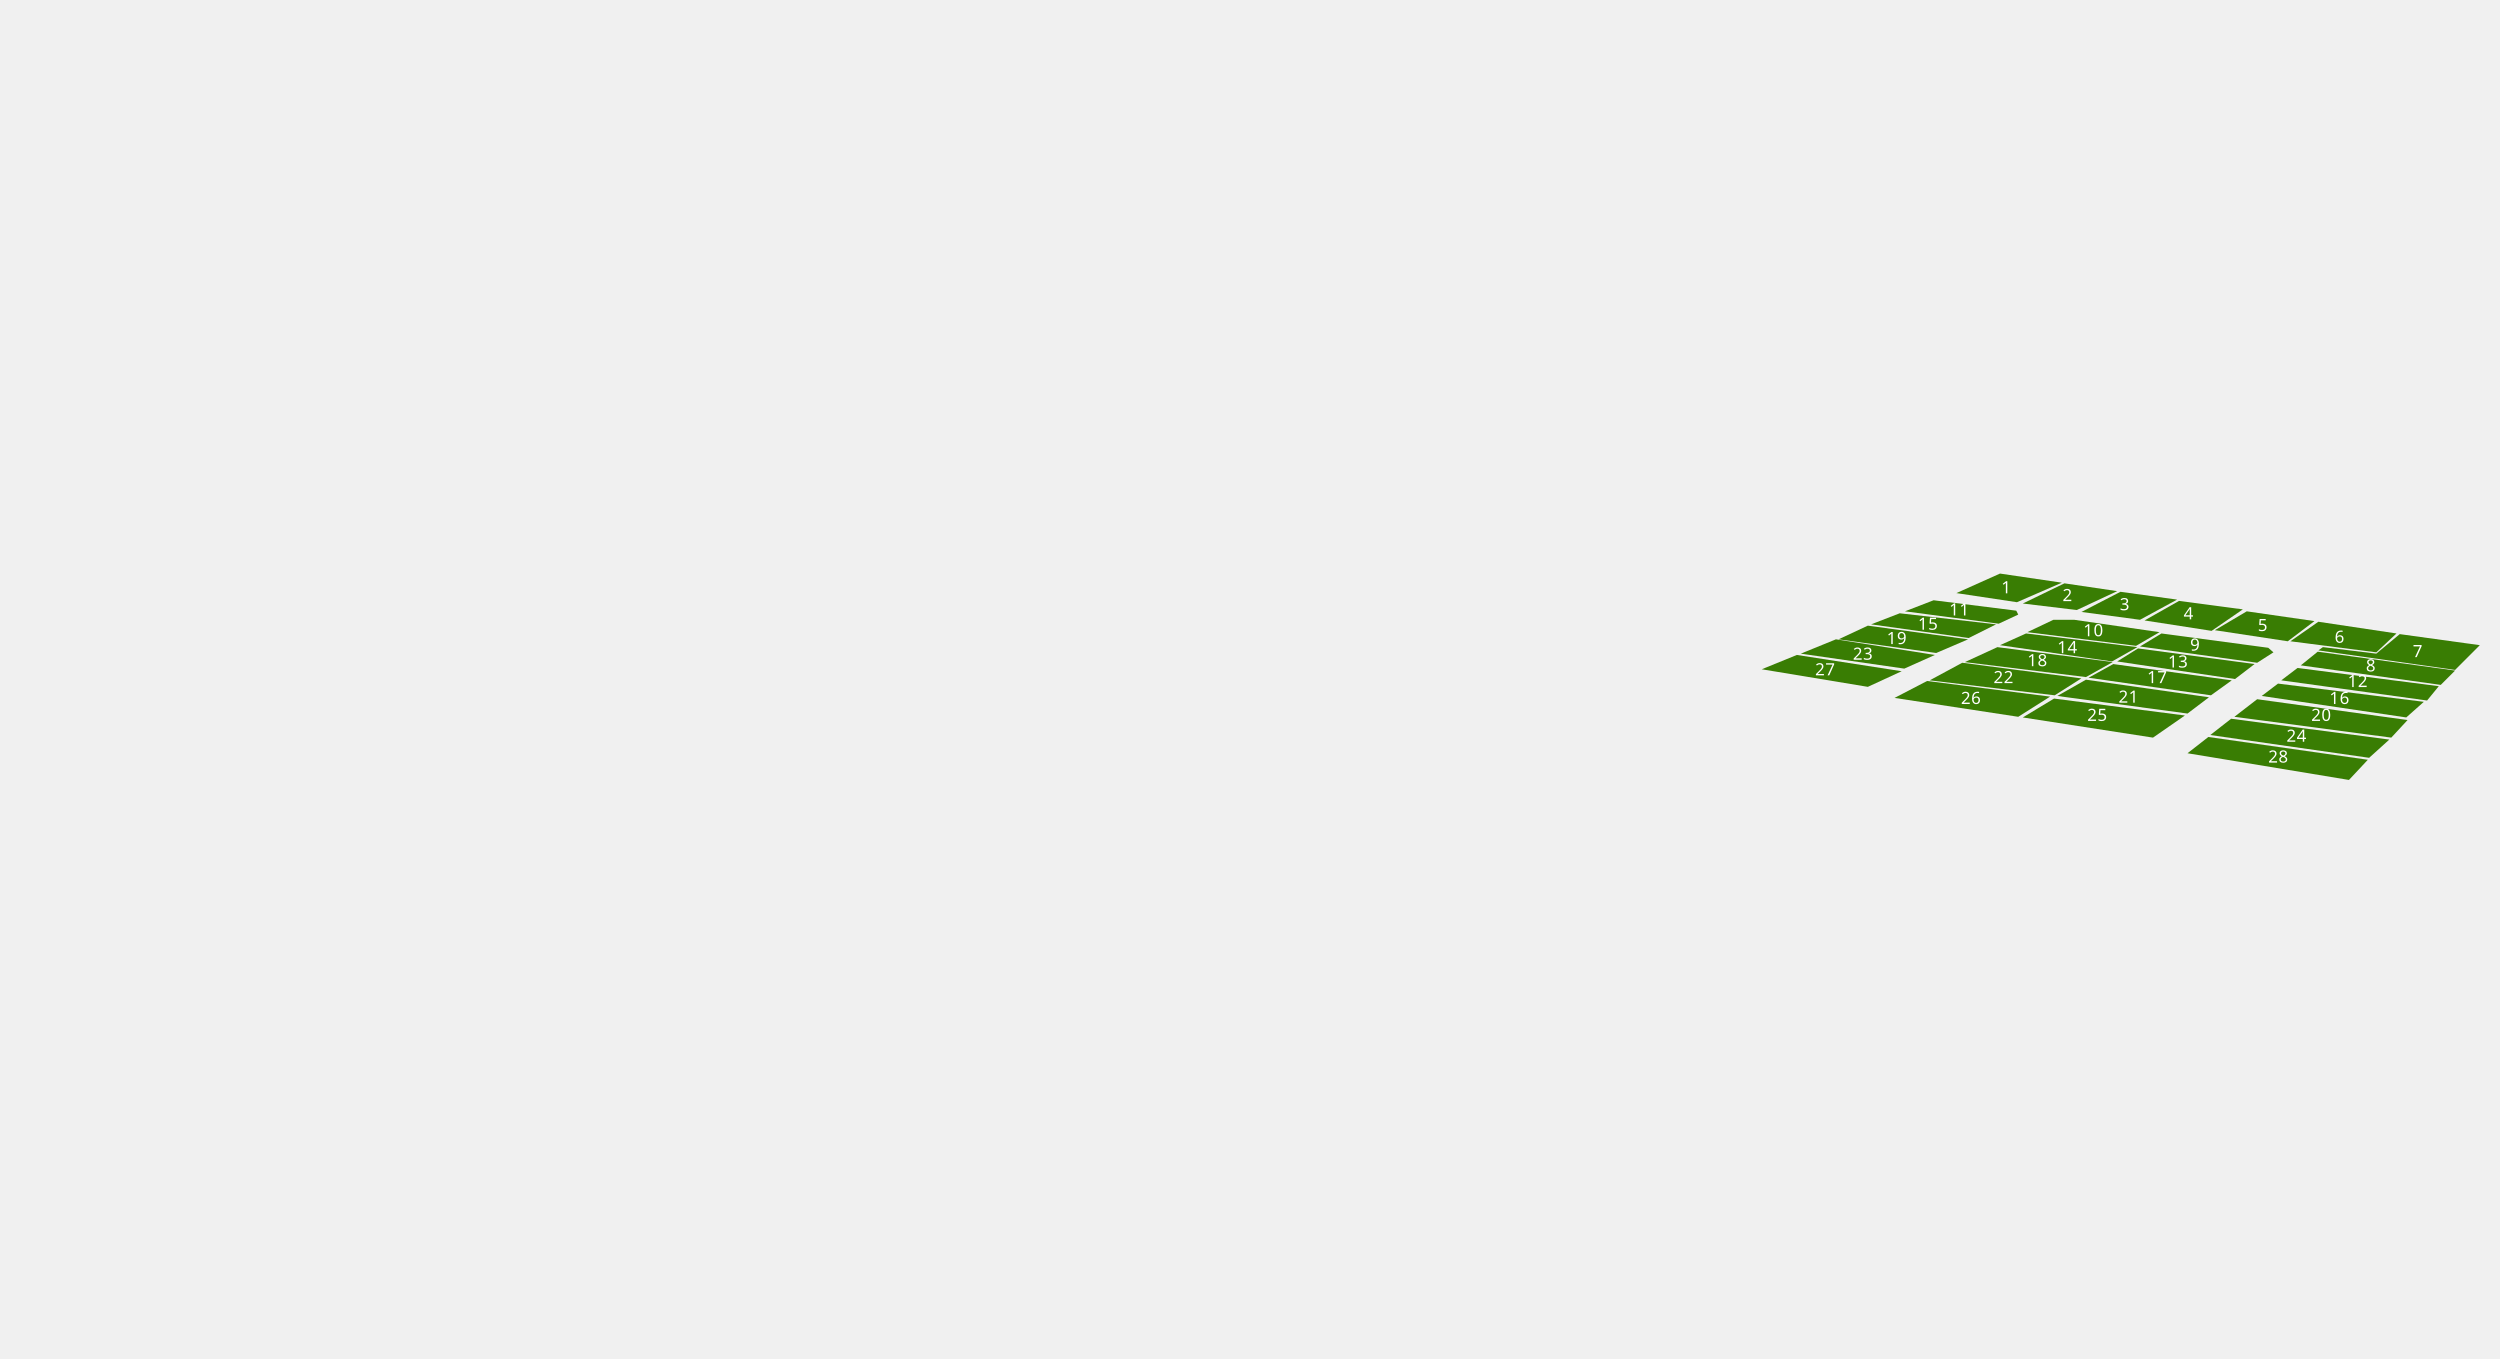
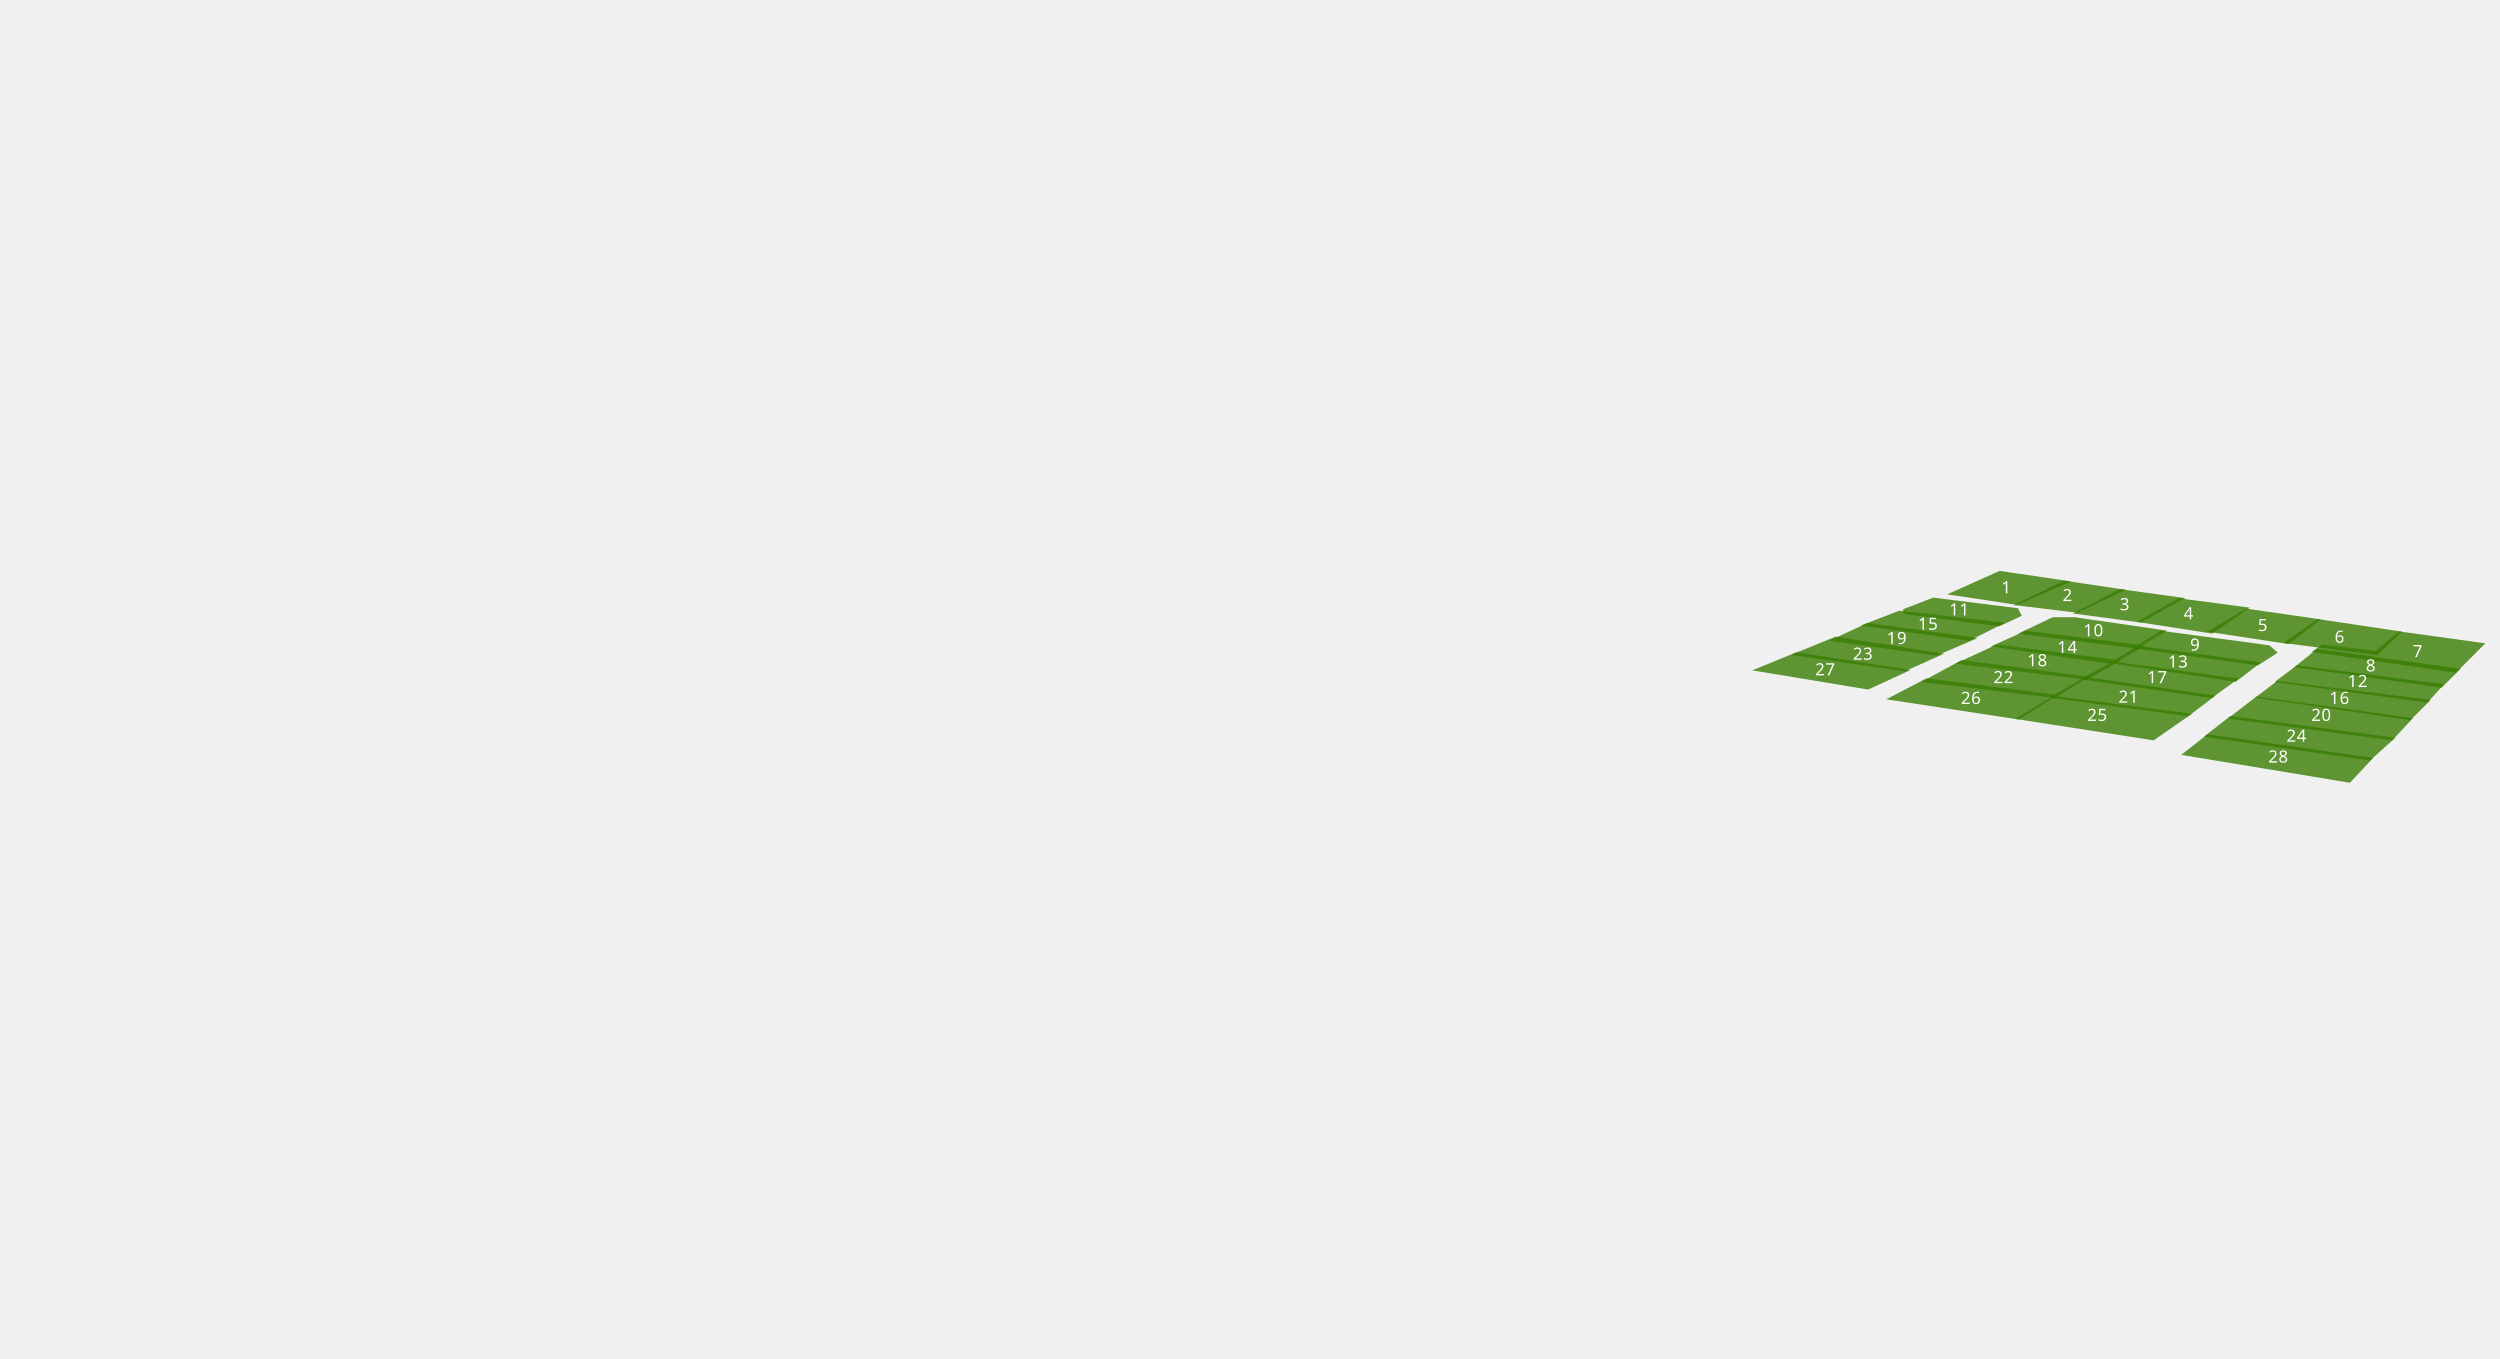
<svg xmlns="http://www.w3.org/2000/svg" class="plots-map__svg" viewBox="0 0 1920 1043" fill="none">
  <g id="Mask group">
-     <g id="Group 10571">
-       <g data-plots-plot="1">
-         <g>
-           <path id="Vector 50" d="M1549 462.5L1502.5 455.5L1536 440.5L1583.5 447.5L1549 462.5Z" fill="#397D03" />
+     <g id="Frame 18">
+       <g id="Group 10571">
+         <g data-plots-plot="1">
+           <path id="Vector 50" opacity="0.8" d="M1502.09 454.587L1498.98 455.981L1502.35 456.489L1548.85 463.489L1549.14 463.532L1549.4 463.417L1583.9 448.417L1587.11 447.021L1583.65 446.511L1536.15 439.511L1535.86 439.468L1535.59 439.587L1502.09 454.587Z" fill="#397D03" stroke="#397D03" stroke-width="2" />
+           <text id="1" fill="white" xml:space="preserve" style="white-space: pre" font-family="Montserrat" font-size="13" font-weight="500" letter-spacing="0.03em">
+             <tspan x="1537" y="455.66">1</tspan>
+           </text>
        </g>
-         <text id="1" fill="white" xml:space="preserve" style="white-space: pre" font-family="Montserrat" font-size="13" font-weight="500" letter-spacing="0.03em">
-           <tspan x="1537" y="455.66">1</tspan>
-         </text>
-       </g>
-       <g data-plots-plot="2">
-         <path id="Vector 51" d="M1595 468.5L1553.5 463.5L1585.5 448L1626 454L1595 468.5Z" fill="#397D03" />
-         <text id="2" fill="white" xml:space="preserve" style="white-space: pre" font-family="Montserrat" font-size="13" font-weight="500" letter-spacing="0.03em">
-           <tspan x="1584" y="461.66">2</tspan>
-         </text>
-       </g>
-       <g data-plots-plot="3">
-         <path id="Vector 52" d="M1643.5 476L1598.5 470L1628.5 454.5L1672 460.5L1643.5 476Z" fill="#397D03" />
-         <text id="3" fill="white" xml:space="preserve" style="white-space: pre" font-family="Montserrat" font-size="13" font-weight="500" letter-spacing="0.03em">
-           <tspan x="1628" y="468.66">3</tspan>
-         </text>
-       </g>
-       <g data-plots-plot="4">
-         <path id="Vector 53" d="M1698.5 484.5L1647 476.5L1673.5 461.5L1722.5 468L1698.5 484.5Z" fill="#397D03" />
-         <text id="4" fill="white" xml:space="preserve" style="white-space: pre" font-family="Montserrat" font-size="13" font-weight="500" letter-spacing="0.03em">
-           <tspan x="1677" y="475.66">4</tspan>
-         </text>
-       </g>
-       <g data-plots-plot="5">
-         <path id="Vector 54" d="M1757 492.5L1701 484L1725.5 469.5L1777.5 477L1757 492.5Z" fill="#397D03" />
-         <text id="5" fill="white" xml:space="preserve" style="white-space: pre" font-family="Montserrat" font-size="13" font-weight="500" letter-spacing="0.03em">
-           <tspan x="1734" y="484.66">5</tspan>
-         </text>
-       </g>
-       <g data-plots-plot="6">
-         <path id="Vector 55" d="M1825 501L1759 492.5L1780.5 477.5L1840.5 486.5L1825 501Z" fill="#397D03" />
-         <text id="6" fill="white" xml:space="preserve" style="white-space: pre" font-family="Montserrat" font-size="13" font-weight="500" letter-spacing="0.03em">
-           <tspan x="1793" y="493.66">6</tspan>
-         </text>
-       </g>
-       <g data-plots-plot="7">
-         <path id="Vector 57" d="M1885.5 514.5L1780.5 499.5L1784 497L1825 502L1843 487L1904.5 495.5L1885.5 514.5Z" fill="#397D03" />
-         <text id="7" fill="white" xml:space="preserve" style="white-space: pre" font-family="Montserrat" font-size="13" font-weight="500" letter-spacing="0.03em">
-           <tspan x="1853" y="504.66">7</tspan>
-         </text>
-       </g>
-       <g data-plots-plot="8">
-         <path id="Vector 56" d="M1874.5 526L1767 511L1780 500.5L1885.5 515L1874.5 526Z" fill="#397D03" />
-         <text id="8" fill="white" xml:space="preserve" style="white-space: pre" font-family="Montserrat" font-size="13" font-weight="500" letter-spacing="0.03em">
-           <tspan x="1817" y="515.66">8</tspan>
-         </text>
-       </g>
-       <g data-plots-plot="12">
-         <path id="Vector 58" d="M1864 538L1752 522.5L1764.5 513L1873 527L1864 538Z" fill="#397D03" />
-         <text id="12" fill="white" xml:space="preserve" style="white-space: pre" font-family="Montserrat" font-size="13" font-weight="500" letter-spacing="0.03em">
-           <tspan x="1803" y="527.66">12</tspan>
-         </text>
-       </g>
-       <g data-plots-plot="16">
-         <path id="Vector 59" d="M1848 551L1737 534.5L1749.5 525L1861.5 539L1848 551Z" fill="#397D03" />
-         <text id="16" fill="white" xml:space="preserve" style="white-space: pre" font-family="Montserrat" font-size="13" font-weight="500" letter-spacing="0.03em">
-           <tspan x="1789" y="540.66">16</tspan>
-         </text>
-       </g>
-       <g data-plots-plot="20">
-         <path id="Vector 60" d="M1836.5 566.5L1716 550.5L1733.5 537L1849 553L1836.5 566.5Z" fill="#397D03" />
-         <text id="20" fill="white" xml:space="preserve" style="white-space: pre" font-family="Montserrat" font-size="13" font-weight="500" letter-spacing="0.03em">
-           <tspan x="1775" y="553.66">20</tspan>
-         </text>
-       </g>
-       <g data-plots-plot="24">
-         <path id="Vector 61" d="M1819.5 582L1697.5 564.5L1713.5 552L1835 568L1819.5 582Z" fill="#397D03" />
-         <text id="24" fill="white" xml:space="preserve" style="white-space: pre" font-family="Montserrat" font-size="13" font-weight="500" letter-spacing="0.03em">
-           <tspan x="1756" y="569.66">24</tspan>
-         </text>
-       </g>
-       <g data-plots-plot="28">
-         <path id="Vector 62" d="M1804 599L1680 578.5L1696 566L1818.5 583.5L1804 599Z" fill="#397D03" />
-         <text id="28" fill="white" xml:space="preserve" style="white-space: pre" font-family="Montserrat" font-size="13" font-weight="500" letter-spacing="0.03em">
-           <tspan x="1742" y="585.66">28</tspan>
-         </text>
-       </g>
-       <g data-plots-plot="27">
-         <path id="Vector 85" d="M1434.5 527.5L1353 514L1380 503L1460.5 515.5L1434.5 527.5Z" fill="#397D03" />
-         <text id="27" fill="white" xml:space="preserve" style="white-space: pre" font-family="Montserrat" font-size="13" font-weight="500" letter-spacing="0.03em">
-           <tspan x="1394" y="518.66">27</tspan>
-         </text>
-       </g>
-       <g data-plots-plot="23">
-         <path id="Vector 86" d="M1462.5 513.5L1383 502L1410 491L1486 503L1462.5 513.5Z" fill="#397D03" />
-         <text id="23" fill="white" xml:space="preserve" style="white-space: pre" font-family="Montserrat" font-size="13" font-weight="500" letter-spacing="0.03em">
-           <tspan x="1423" y="506.66">23</tspan>
-         </text>
-       </g>
-       <g data-plots-plot="19">
-         <path id="Vector 87" d="M1487 501.5L1412 491L1434.5 480.5L1511.5 491L1487 501.5Z" fill="#397D03" />
-         <text id="19" fill="white" xml:space="preserve" style="white-space: pre" font-family="Montserrat" font-size="13" font-weight="500" letter-spacing="0.03em">
-           <tspan x="1449" y="494.66">19</tspan>
-         </text>
-       </g>
-       <g data-plots-plot="15">
-         <path id="Vector 88" d="M1512 490L1437 479.5L1459 471L1533 479.5L1512 490Z" fill="#397D03" />
-         <text id="15" fill="white" xml:space="preserve" style="white-space: pre" font-family="Montserrat" font-size="13" font-weight="500" letter-spacing="0.03em">
-           <tspan x="1473" y="483.66">15</tspan>
-         </text>
-       </g>
-       <g data-plots-plot="11">
-         <path id="Vector 89" d="M1535 479L1463 469.5L1485 461L1548.5 469L1550 472L1535 479Z" fill="#397D03" />
-         <text id="11" fill="white" xml:space="preserve" style="white-space: pre" font-family="Montserrat" font-size="13" font-weight="500" letter-spacing="0.03em">
-           <tspan x="1497" y="472.66">11</tspan>
-         </text>
-       </g>
-       <g data-plots-plot="10">
-         <path id="Vector 99" d="M1658.5 485.5L1640.5 496L1557 485.5L1577 476H1593L1658.5 485.5Z" fill="#397D03" />
-         <text id="10" fill="white" xml:space="preserve" style="white-space: pre" font-family="Montserrat" font-size="13" font-weight="500" letter-spacing="0.03em">
-           <tspan x="1600" y="488.66">10</tspan>
-         </text>
-       </g>
-       <g data-plots-plot="9">
-         <path id="Vector 100" d="M1660 486.5L1742 497.5L1746 501L1733.5 509L1643.5 496.5L1660 486.5Z" fill="#397D03" />
-         <text id="9" fill="white" xml:space="preserve" style="white-space: pre" font-family="Montserrat" font-size="13" font-weight="500" letter-spacing="0.03em">
-           <tspan x="1682" y="499.66">9</tspan>
-         </text>
-       </g>
-       <g data-plots-plot="14">
-         <path id="Vector 98" d="M1641.5 497L1622 508L1536 495.5L1556 486.5L1641.5 497Z" fill="#397D03" />
-         <text id="14" fill="white" xml:space="preserve" style="white-space: pre" font-family="Montserrat" font-size="13" font-weight="500" letter-spacing="0.03em">
-           <tspan x="1580" y="501.66">14</tspan>
-         </text>
-       </g>
-       <g data-plots-plot="13">
-         <path id="Vector 101" d="M1731.5 510L1716.5 521.5L1626 508L1642 498L1731.5 510Z" fill="#397D03" />
-         <text id="13" fill="white" xml:space="preserve" style="white-space: pre" font-family="Montserrat" font-size="13" font-weight="500" letter-spacing="0.03em">
-           <tspan x="1665" y="512.66">13</tspan>
-         </text>
-       </g>
-       <g data-plots-plot="18">
-         <path id="Vector 97" d="M1622.5 508.5L1602 520L1509 508.5L1534 497L1622.5 508.5Z" fill="#397D03" />
-         <text id="18" fill="white" xml:space="preserve" style="white-space: pre" font-family="Montserrat" font-size="13" font-weight="500" letter-spacing="0.03em">
-           <tspan x="1557" y="511.66">18</tspan>
-         </text>
-       </g>
-       <g data-plots-plot="17">
-         <path id="Vector 102" d="M1714 522.5L1698 534L1604 520.5L1623 510L1714 522.5Z" fill="#397D03" />
-         <text id="17" fill="white" xml:space="preserve" style="white-space: pre" font-family="Montserrat" font-size="13" font-weight="500" letter-spacing="0.03em">
-           <tspan x="1649" y="524.66">17</tspan>
-         </text>
-       </g>
-       <g data-plots-plot="22">
-         <path id="Vector 96" d="M1598.5 521L1578 534L1482 522.5L1507 509L1598.5 521Z" fill="#397D03" />
-         <text id="22" fill="white" xml:space="preserve" style="white-space: pre" font-family="Montserrat" font-size="13" font-weight="500" letter-spacing="0.03em">
-           <tspan x="1531" y="524.66">22</tspan>
-         </text>
-       </g>
-       <g data-plots-plot="21">
-         <path id="Vector 103" d="M1696.5 535.5L1680 548L1580 534.5L1602 522L1696.5 535.5Z" fill="#397D03" />
-         <text id="21" fill="white" xml:space="preserve" style="white-space: pre" font-family="Montserrat" font-size="13" font-weight="500" letter-spacing="0.03em">
-           <tspan x="1627" y="539.66">21</tspan>
-         </text>
-       </g>
-       <g data-plots-plot="26">
-         <path id="Vector 95" d="M1574.5 535L1550 550.5L1455 536L1480 523L1574.5 535Z" fill="#397D03" />
-         <text id="26" fill="white" xml:space="preserve" style="white-space: pre" font-family="Montserrat" font-size="13" font-weight="500" letter-spacing="0.03em">
-           <tspan x="1506" y="540.66">26</tspan>
-         </text>
-       </g>
-       <g data-plots-plot="25">
-         <path id="Vector 104" d="M1678 549.5L1653.5 566.5L1553.5 551L1577.5 536.5L1678 549.5Z" fill="#397D03" />
-         <text id="25" fill="white" xml:space="preserve" style="white-space: pre" font-family="Montserrat" font-size="13" font-weight="500" letter-spacing="0.03em">
-           <tspan x="1603" y="553.66">25</tspan>
-         </text>
+         <g data-plots-plot="2">
+           <path id="Vector 51" opacity="0.8" d="M1553.06 462.6L1550 464.085L1553.38 464.493L1594.88 469.493L1595.16 469.527L1595.42 469.406L1626.42 454.906L1629.43 453.498L1626.15 453.011L1585.65 447.011L1585.34 446.966L1585.06 447.1L1553.06 462.6Z" fill="#397D03" stroke="#397D03" stroke-width="2" />
+           <text id="2" fill="white" xml:space="preserve" style="white-space: pre" font-family="Montserrat" font-size="13" font-weight="500" letter-spacing="0.03em">
+             <tspan x="1584" y="461.66">2</tspan>
+           </text>
+         </g>
+         <g data-plots-plot="3">
+           <path id="Vector 52" opacity="0.8" d="M1598.04 469.112L1595.22 470.571L1598.37 470.991L1643.37 476.991L1643.69 477.034L1643.98 476.878L1672.48 461.378L1675.15 459.925L1672.14 459.509L1628.64 453.509L1628.32 453.466L1628.04 453.612L1598.04 469.112Z" fill="#397D03" stroke="#397D03" stroke-width="2" />
+           <text id="3" fill="white" xml:space="preserve" style="white-space: pre" font-family="Montserrat" font-size="13" font-weight="500" letter-spacing="0.03em">
+             <tspan x="1628" y="468.66">3</tspan>
+           </text>
+         </g>
+         <g data-plots-plot="4">
+           <path id="Vector 53" opacity="0.8" d="M1646.51 475.63L1644 477.047L1646.85 477.488L1698.35 485.488L1698.74 485.549L1699.07 485.324L1723.07 468.824L1725.21 467.351L1722.63 467.009L1673.63 460.509L1673.3 460.465L1673.01 460.63L1646.51 475.63Z" fill="#397D03" stroke="#397D03" stroke-width="2" />
+           <text id="4" fill="white" xml:space="preserve" style="white-space: pre" font-family="Montserrat" font-size="13" font-weight="500" letter-spacing="0.03em">
+             <tspan x="1677" y="475.66">4</tspan>
+           </text>
+         </g>
+         <g data-plots-plot="5">
+           <path id="Vector 54" opacity="0.8" d="M1700.49 483.139L1698.08 484.568L1700.85 484.989L1756.85 493.489L1757.27 493.552L1757.6 493.298L1778.1 477.798L1780.01 476.352L1777.64 476.01L1725.64 468.51L1725.29 468.46L1724.99 468.639L1700.49 483.139Z" fill="#397D03" stroke="#397D03" stroke-width="2" />
+           <text id="5" fill="white" xml:space="preserve" style="white-space: pre" font-family="Montserrat" font-size="13" font-weight="500" letter-spacing="0.03em">
+             <tspan x="1734" y="484.66">5</tspan>
+           </text>
+         </g>
+         <g data-plots-plot="6">
+           <path id="Vector 55" opacity="0.8" d="M1758.43 491.68L1756.3 493.161L1758.87 493.492L1824.87 501.992L1825.34 502.052L1825.68 501.73L1841.18 487.23L1842.69 485.818L1840.65 485.511L1780.65 476.511L1780.25 476.452L1779.93 476.68L1758.43 491.68Z" fill="#397D03" stroke="#397D03" stroke-width="2" />
+           <text id="6" fill="white" xml:space="preserve" style="white-space: pre" font-family="Montserrat" font-size="13" font-weight="500" letter-spacing="0.03em">
+             <tspan x="1793" y="493.66">6</tspan>
+           </text>
+         </g>
+         <g data-plots-plot="7">
+           <path id="Vector 57" opacity="0.8" d="M1779.92 498.686L1777.89 500.137L1780.36 500.49L1885.36 515.49L1885.85 515.561L1886.21 515.207L1905.21 496.207L1906.63 494.785L1904.64 494.509L1843.14 486.009L1842.7 485.949L1842.36 486.232L1824.69 500.955L1784.12 496.007L1783.74 495.96L1783.42 496.186L1779.92 498.686Z" fill="#397D03" stroke="#397D03" stroke-width="2" />
+           <text id="7" fill="white" xml:space="preserve" style="white-space: pre" font-family="Montserrat" font-size="13" font-weight="500" letter-spacing="0.03em">
+             <tspan x="1853" y="504.66">7</tspan>
+           </text>
+         </g>
+         <g data-plots-plot="8">
+           <path id="Vector 56" opacity="0.8" d="M1766.37 510.222L1764.58 511.672L1766.86 511.99L1874.36 526.99L1874.85 527.059L1875.21 526.707L1886.21 515.707L1887.63 514.283L1885.64 514.009L1780.14 499.509L1779.71 499.45L1779.37 499.722L1766.37 510.222Z" fill="#397D03" stroke="#397D03" stroke-width="2" />
+           <text id="8" fill="white" xml:space="preserve" style="white-space: pre" font-family="Montserrat" font-size="13" font-weight="500" letter-spacing="0.03em">
+             <tspan x="1817" y="515.66">8</tspan>
+           </text>
+         </g>
+         <g data-plots-plot="12">
+           <path id="Vector 58" opacity="0.8" d="M1751.39 521.704L1749.47 523.168L1751.87 523.491L1863.37 538.491L1863.89 538.561L1864.24 538.171L1873.74 527.671L1875.02 526.253L1873.13 526.008L1764.63 512.008L1764.22 511.956L1763.89 512.204L1751.39 521.704Z" fill="#397D03" stroke="#397D03" stroke-width="2" />
+           <text id="12" fill="white" xml:space="preserve" style="white-space: pre" font-family="Montserrat" font-size="13" font-weight="500" letter-spacing="0.03em">
+             <tspan x="1803" y="527.66">12</tspan>
+           </text>
+         </g>
+         <g data-plots-plot="16">
+           <path id="Vector 59" opacity="0.8" d="M1736.39 533.704L1734.5 535.147L1736.86 535.49L1850.36 551.99L1850.85 552.062L1851.21 551.707L1863.21 539.707L1864.65 538.259L1862.62 538.008L1749.62 524.008L1749.22 523.958L1748.89 524.204L1736.39 533.704Z" fill="#397D03" stroke="#397D03" stroke-width="2" />
+           <text id="16" fill="white" xml:space="preserve" style="white-space: pre" font-family="Montserrat" font-size="13" font-weight="500" letter-spacing="0.03em">
+             <tspan x="1789" y="540.66">16</tspan>
+           </text>
+         </g>
+         <g data-plots-plot="20">
+           <path id="Vector 60" opacity="0.8" d="M1715.39 549.708L1713.49 551.175L1715.87 551.491L1836.37 567.491L1836.88 567.559L1837.23 567.179L1849.73 553.679L1851.04 552.273L1849.14 552.009L1733.64 536.009L1733.22 535.952L1732.89 536.208L1715.39 549.708Z" fill="#397D03" stroke="#397D03" stroke-width="2" />
+           <text id="20" fill="white" xml:space="preserve" style="white-space: pre" font-family="Montserrat" font-size="13" font-weight="500" letter-spacing="0.03em">
+             <tspan x="1775" y="553.66">20</tspan>
+           </text>
+         </g>
+         <g data-plots-plot="24">
+           <path id="Vector 61" opacity="0.8" d="M1696.88 563.712L1695.04 565.157L1697.36 565.49L1819.36 582.99L1819.82 583.056L1820.17 582.742L1835.67 568.742L1837.28 567.291L1835.13 567.009L1713.63 551.009L1713.21 550.954L1712.88 551.212L1696.88 563.712Z" fill="#397D03" stroke="#397D03" stroke-width="2" />
+           <text id="24" fill="white" xml:space="preserve" style="white-space: pre" font-family="Montserrat" font-size="13" font-weight="500" letter-spacing="0.03em">
+             <tspan x="1756" y="569.66">24</tspan>
+           </text>
+         </g>
+         <g data-plots-plot="28">
+           <path id="Vector 62" opacity="0.8" d="M1679.38 577.712L1677.59 579.115L1679.84 579.487L1803.84 599.987L1804.36 600.074L1804.73 599.683L1819.23 584.183L1820.54 582.781L1818.64 582.51L1696.14 565.01L1695.72 564.95L1695.38 565.212L1679.38 577.712Z" fill="#397D03" stroke="#397D03" stroke-width="2" />
+           <text id="28" fill="white" xml:space="preserve" style="white-space: pre" font-family="Montserrat" font-size="13" font-weight="500" letter-spacing="0.03em">
+             <tspan x="1742" y="585.66">28</tspan>
+           </text>
+         </g>
+         <g data-plots-plot="27">
+           <path id="Vector 85" opacity="0.8" d="M1352.62 513.074L1349.35 514.409L1352.84 514.987L1434.34 528.487L1434.64 528.537L1434.92 528.408L1460.92 516.408L1463.93 515.02L1460.65 514.512L1380.15 502.012L1379.88 501.969L1379.62 502.074L1352.62 513.074Z" fill="#397D03" stroke="#397D03" stroke-width="2" />
+           <text id="27" fill="white" xml:space="preserve" style="white-space: pre" font-family="Montserrat" font-size="13" font-weight="500" letter-spacing="0.03em">
+             <tspan x="1394" y="518.66">27</tspan>
+           </text>
+         </g>
+         <g data-plots-plot="23">
+           <path id="Vector 86" opacity="0.8" d="M1382.62 501.074L1379.21 502.463L1382.86 502.99L1462.36 514.49L1462.64 514.531L1462.91 514.413L1486.41 503.913L1489.49 502.538L1486.16 502.012L1410.16 490.012L1409.88 489.969L1409.62 490.074L1382.62 501.074Z" fill="#397D03" stroke="#397D03" stroke-width="2" />
+           <text id="23" fill="white" xml:space="preserve" style="white-space: pre" font-family="Montserrat" font-size="13" font-weight="500" letter-spacing="0.03em">
+             <tspan x="1423" y="506.66">23</tspan>
+           </text>
+         </g>
+         <g data-plots-plot="19">
+           <path id="Vector 87" opacity="0.8" d="M1411.58 490.094L1408.52 491.522L1411.86 491.99L1486.86 502.49L1487.14 502.529L1487.39 502.419L1511.89 491.919L1515.21 490.497L1511.64 490.009L1434.64 479.509L1434.34 479.469L1434.08 479.594L1411.58 490.094Z" fill="#397D03" stroke="#397D03" stroke-width="2" />
+           <text id="19" fill="white" xml:space="preserve" style="white-space: pre" font-family="Montserrat" font-size="13" font-weight="500" letter-spacing="0.03em">
+             <tspan x="1449" y="494.66">19</tspan>
+           </text>
+         </g>
+         <g data-plots-plot="15">
+           <path id="Vector 88" opacity="0.8" d="M1436.64 478.567L1433.04 479.956L1436.86 480.49L1511.86 490.99L1512.17 491.033L1512.45 490.894L1533.45 480.394L1536.46 478.89L1533.11 478.507L1459.11 470.007L1458.87 469.978L1458.64 470.067L1436.64 478.567Z" fill="#397D03" stroke="#397D03" stroke-width="2" />
+           <text id="15" fill="white" xml:space="preserve" style="white-space: pre" font-family="Montserrat" font-size="13" font-weight="500" letter-spacing="0.03em">
+             <tspan x="1473" y="483.66">15</tspan>
+           </text>
+         </g>
+         <g data-plots-plot="11">
+           <path id="Vector 89" opacity="0.8" d="M1462.64 468.567L1462.87 470.491L1534.87 479.991L1535.16 480.03L1535.42 479.906L1550.42 472.906L1551.35 472.472L1550.89 471.553L1549.39 468.553L1549.16 468.075L1548.62 468.008L1485.12 460.008L1484.87 459.976L1484.64 460.067L1462.64 468.567Z" fill="#397D03" stroke="#397D03" stroke-width="2" />
+           <text id="11" fill="white" xml:space="preserve" style="white-space: pre" font-family="Montserrat" font-size="13" font-weight="500" letter-spacing="0.03em">
+             <tspan x="1497" y="472.66">11</tspan>
+           </text>
+         </g>
+         <g data-plots-plot="10">
+           <path id="Vector 99" opacity="0.8" d="M1640.38 496.992L1640.71 497.034L1641 496.864L1659 486.364L1661.48 484.921L1658.64 484.51L1593.14 475.01L1593.07 475H1593H1577H1576.77L1576.57 475.097L1556.57 484.597L1553.48 486.065L1556.88 486.492L1640.38 496.992Z" fill="#397D03" stroke="#397D03" stroke-width="2" />
+           <text id="10" fill="white" xml:space="preserve" style="white-space: pre" font-family="Montserrat" font-size="13" font-weight="500" letter-spacing="0.03em">
+             <tspan x="1600" y="488.66">10</tspan>
+           </text>
+         </g>
+         <g data-plots-plot="9">
+           <path id="Vector 100" opacity="0.8" d="M1742.66 496.747L1742.43 496.549L1742.13 496.509L1660.13 485.509L1659.78 485.462L1659.48 485.645L1642.98 495.645L1640.58 497.103L1643.36 497.49L1733.36 509.99L1733.73 510.041L1734.04 509.842L1746.54 501.842L1747.66 501.124L1746.66 500.247L1742.66 496.747Z" fill="#397D03" stroke="#397D03" stroke-width="2" />
+           <text id="9" fill="white" xml:space="preserve" style="white-space: pre" font-family="Montserrat" font-size="13" font-weight="500" letter-spacing="0.03em">
+             <tspan x="1682" y="499.66">9</tspan>
+           </text>
+         </g>
+         <g data-plots-plot="14">
+           <path id="Vector 98" opacity="0.8" d="M1621.86 508.99L1622.19 509.039L1622.49 508.871L1641.99 497.871L1644.64 496.378L1641.62 496.007L1556.12 485.507L1555.84 485.473L1555.59 485.588L1535.59 494.588L1532.46 495.996L1535.86 496.49L1621.86 508.99Z" fill="#397D03" stroke="#397D03" stroke-width="2" />
+           <text id="14" fill="white" xml:space="preserve" style="white-space: pre" font-family="Montserrat" font-size="13" font-weight="500" letter-spacing="0.03em">
+             <tspan x="1580" y="501.66">14</tspan>
+           </text>
+         </g>
+         <g data-plots-plot="13">
+           <path id="Vector 101" opacity="0.8" d="M1716.35 522.489L1716.77 522.552L1717.11 522.294L1732.11 510.794L1734.02 509.329L1731.63 509.009L1642.13 497.009L1641.78 496.961L1641.47 497.152L1625.47 507.152L1623.17 508.589L1625.85 508.989L1716.35 522.489Z" fill="#397D03" stroke="#397D03" stroke-width="2" />
+           <text id="13" fill="white" xml:space="preserve" style="white-space: pre" font-family="Montserrat" font-size="13" font-weight="500" letter-spacing="0.03em">
+             <tspan x="1665" y="512.66">13</tspan>
+           </text>
+         </g>
+         <g data-plots-plot="18">
+           <path id="Vector 97" opacity="0.8" d="M1601.88 520.992L1602.2 521.033L1602.49 520.872L1622.99 509.372L1625.62 507.897L1622.63 507.508L1534.13 496.008L1533.84 495.971L1533.58 496.092L1508.58 507.592L1505.39 509.061L1508.88 509.492L1601.88 520.992Z" fill="#397D03" stroke="#397D03" stroke-width="2" />
+           <text id="18" fill="white" xml:space="preserve" style="white-space: pre" font-family="Montserrat" font-size="13" font-weight="500" letter-spacing="0.03em">
+             <tspan x="1557" y="511.66">18</tspan>
+           </text>
+         </g>
+         <g data-plots-plot="17">
+           <path id="Vector 102" opacity="0.8" d="M1697.86 534.99L1698.26 535.047L1698.58 534.812L1714.58 523.312L1716.62 521.85L1714.14 521.509L1623.14 509.009L1622.81 508.964L1622.52 509.125L1603.52 519.625L1600.91 521.066L1603.86 521.49L1697.86 534.99Z" fill="#397D03" stroke="#397D03" stroke-width="2" />
+           <text id="17" fill="white" xml:space="preserve" style="white-space: pre" font-family="Montserrat" font-size="13" font-weight="500" letter-spacing="0.03em">
+             <tspan x="1649" y="524.66">17</tspan>
+           </text>
+         </g>
+         <g data-plots-plot="22">
+           <path id="Vector 96" opacity="0.8" d="M1577.88 534.993L1578.23 535.035L1578.54 534.845L1599.04 521.845L1601.37 520.367L1598.63 520.008L1507.13 508.008L1506.81 507.966L1506.52 508.12L1481.52 521.62L1478.75 523.118L1481.88 523.493L1577.88 534.993Z" fill="#397D03" stroke="#397D03" stroke-width="2" />
+           <text id="22" fill="white" xml:space="preserve" style="white-space: pre" font-family="Montserrat" font-size="13" font-weight="500" letter-spacing="0.03em">
+             <tspan x="1531" y="524.66">22</tspan>
+           </text>
+         </g>
+         <g data-plots-plot="21">
+           <path id="Vector 103" opacity="0.8" d="M1679.87 548.991L1680.28 549.046L1680.6 548.797L1697.1 536.297L1699.02 534.849L1696.64 534.51L1602.14 521.01L1601.8 520.962L1601.51 521.131L1579.51 533.631L1576.93 535.095L1579.87 535.491L1679.87 548.991Z" fill="#397D03" stroke="#397D03" stroke-width="2" />
+           <text id="21" fill="white" xml:space="preserve" style="white-space: pre" font-family="Montserrat" font-size="13" font-weight="500" letter-spacing="0.03em">
+             <tspan x="1627" y="539.66">21</tspan>
+           </text>
+         </g>
+         <g data-plots-plot="26">
+           <path id="Vector 95" opacity="0.8" d="M1549.85 551.489L1550.22 551.545L1550.53 551.345L1575.03 535.845L1577.38 534.358L1574.63 534.008L1480.13 522.008L1479.82 521.969L1479.54 522.113L1454.54 535.113L1451.82 536.526L1454.85 536.989L1549.85 551.489Z" fill="#397D03" stroke="#397D03" stroke-width="2" />
+           <text id="26" fill="white" xml:space="preserve" style="white-space: pre" font-family="Montserrat" font-size="13" font-weight="500" letter-spacing="0.03em">
+             <tspan x="1506" y="540.66">26</tspan>
+           </text>
+         </g>
+         <g data-plots-plot="25">
+           <path id="Vector 104" opacity="0.8" d="M1653.35 567.488L1653.74 567.549L1654.07 567.322L1678.57 550.322L1680.7 548.841L1678.13 548.508L1577.63 535.508L1577.28 535.463L1576.98 535.644L1552.98 550.144L1550.63 551.567L1553.35 551.988L1653.35 567.488Z" fill="#397D03" stroke="#397D03" stroke-width="2" />
+           <text id="25" fill="white" xml:space="preserve" style="white-space: pre" font-family="Montserrat" font-size="13" font-weight="500" letter-spacing="0.03em">
+             <tspan x="1603" y="553.66">25</tspan>
+           </text>
+         </g>
      </g>
    </g>
+     <mask id="mask0_949_1399" style="mask-type:alpha" maskUnits="userSpaceOnUse" x="-1" y="0" width="1920" height="1043">
+       <rect id="Rectangle 4329" x="-0.5" y="0.5" width="1919" height="1042" stroke="black" />
+     </mask>
  </g>
</svg>
